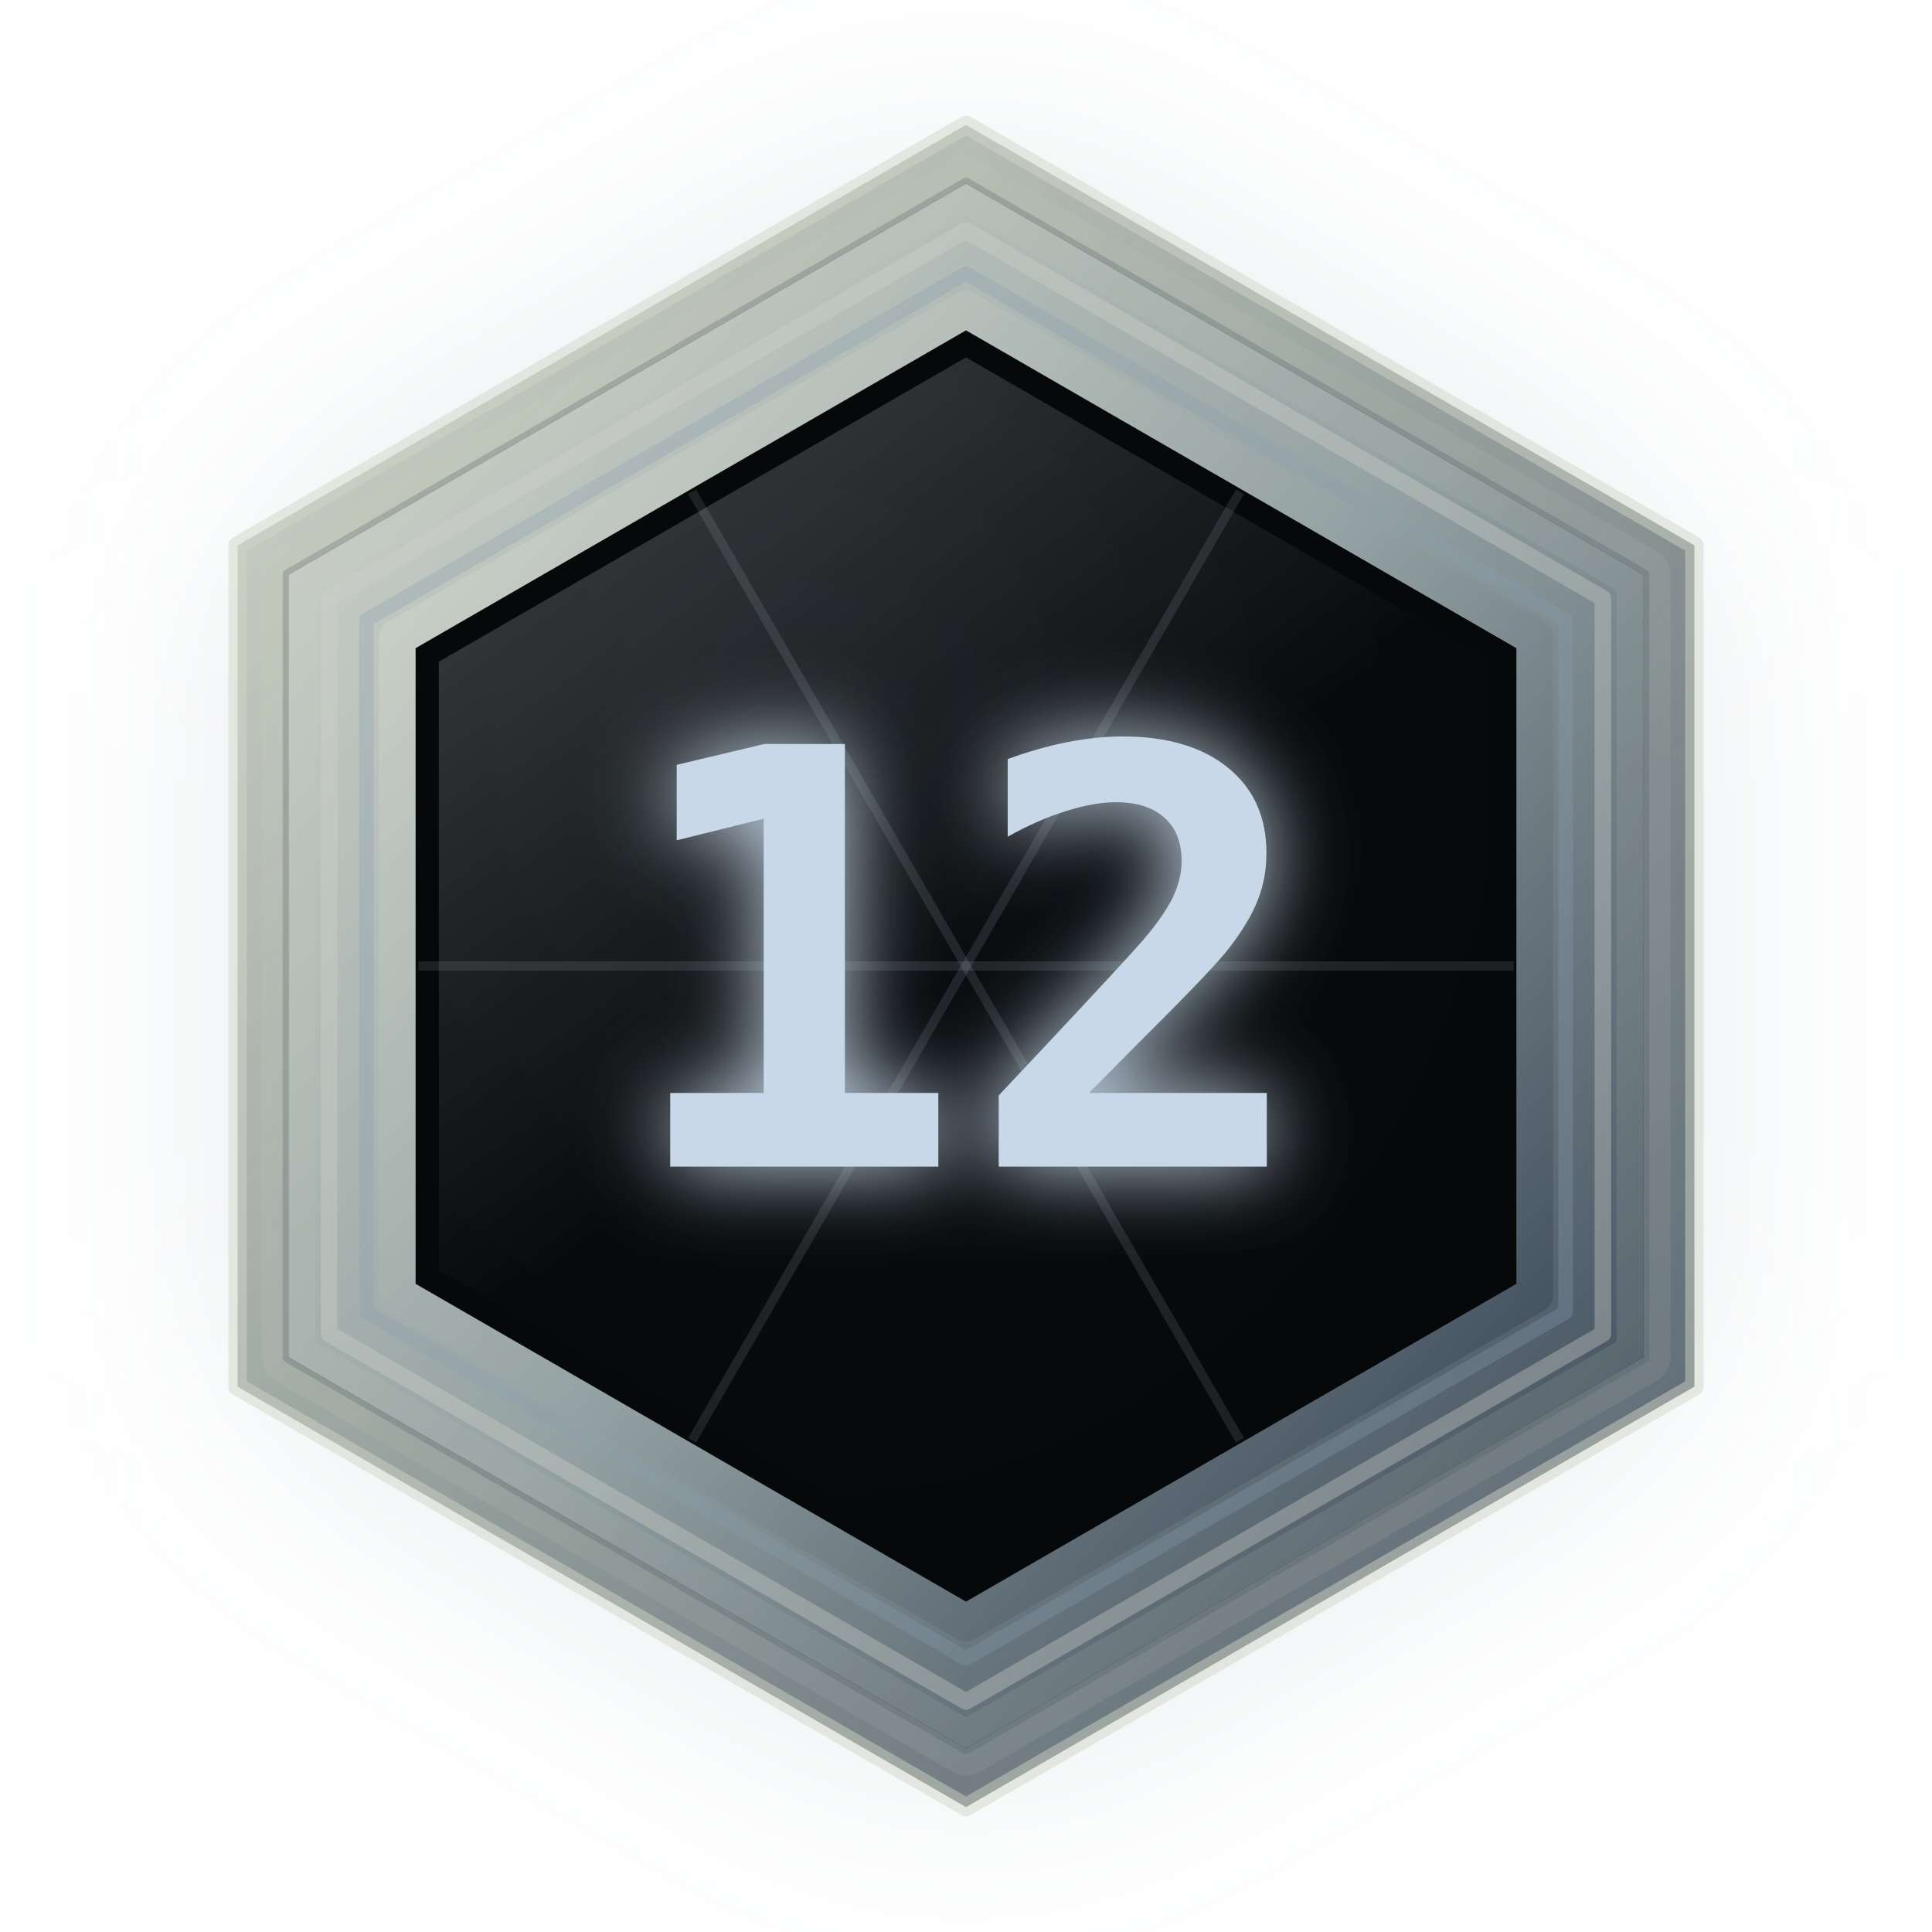
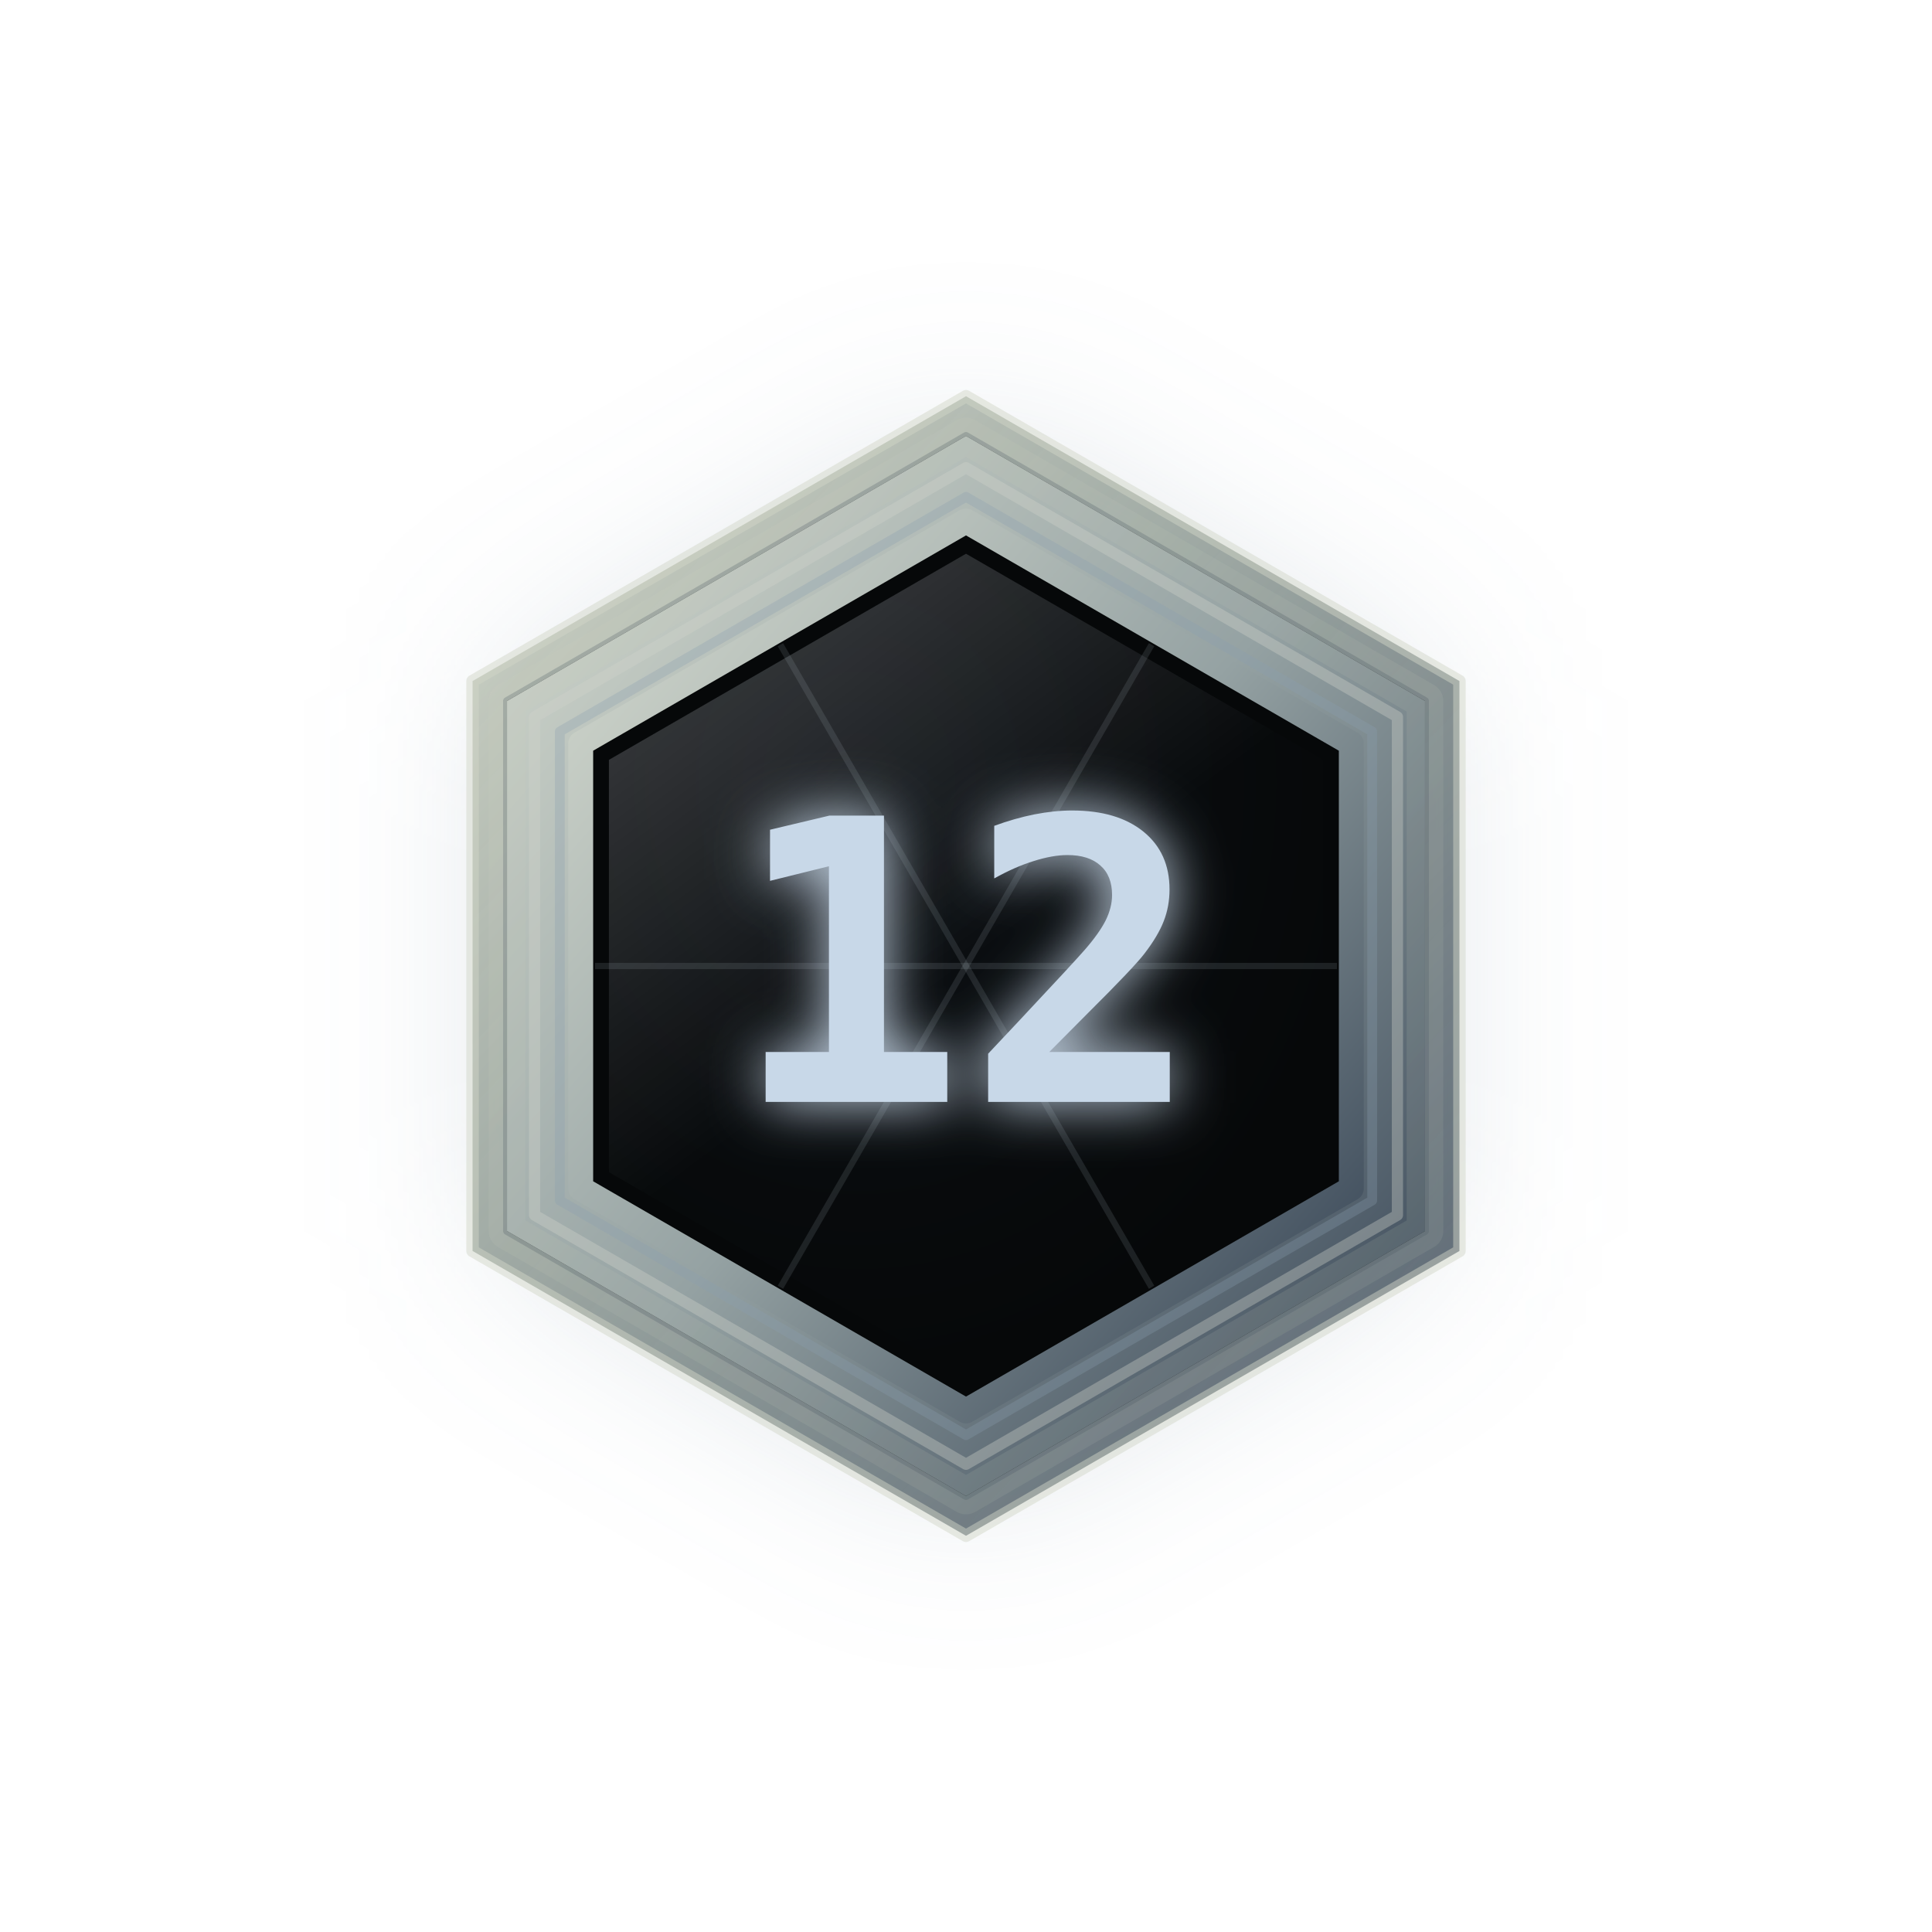
- <svg xmlns="http://www.w3.org/2000/svg" width="84" height="84" viewBox="0 0 84 84" overflow="visible" role="img" aria-label="Level 12 Badge">
+ <svg xmlns="http://www.w3.org/2000/svg" width="84" height="84" viewBox="-20 -20 124 124" overflow="visible" role="img" aria-label="Level 12 Badge">
  <defs>
    <radialGradient id="bglv12" cx="35%" cy="28%" r="72%">
      <stop offset="0%" stop-color="#0c1014" />
      <stop offset="100%" stop-color="#060809" />
    </radialGradient>
    <linearGradient id="rimlv12" x1="5%" y1="5%" x2="95%" y2="95%">
      <stop offset="0%" stop-color="#cfd5cb" />
      <stop offset="50%" stop-color="#95a2a3" />
      <stop offset="100%" stop-color="#3a4858" />
    </linearGradient>
    <linearGradient id="transRinglv12" x1="0%" y1="0%" x2="100%" y2="100%">
      <stop offset="0%" stop-color="#d1d4c3" />
      <stop offset="100%" stop-color="#9ba59d" />
    </linearGradient>
    <linearGradient id="shlv12" x1="18%" y1="0%" x2="82%" y2="100%">
      <stop offset="0%" stop-color="white" stop-opacity="0.2" />
      <stop offset="50%" stop-color="white" stop-opacity="0" />
    </linearGradient>
    <filter id="gllv12" x="-40%" y="-40%" width="180%" height="180%">
      <feGaussianBlur stdDeviation="1.8" result="b" />
      <feMerge>
        <feMergeNode in="b" />
        <feMergeNode in="SourceGraphic" />
      </feMerge>
    </filter>
    <filter id="halolv12" x="-80%" y="-80%" width="360%" height="360%">
      <feGaussianBlur stdDeviation="6" result="b" />
      <feMerge>
        <feMergeNode in="b" />
        <feMergeNode in="SourceGraphic" />
      </feMerge>
    </filter>
    <linearGradient id="pglv12_0" x1="5%" y1="0%" x2="95%" y2="100%">
      <stop offset="0%" stop-color="#d0d5c6" stop-opacity="0.95" />
      <stop offset="38%" stop-color="#9aa59e" stop-opacity="0.9" />
      <stop offset="100%" stop-color="#3a4858" stop-opacity="0.85" />
    </linearGradient>
  </defs>
  <path d="M71.46,24.99L71.46,59.01L42.00,76.02L12.54,59.01L12.54,24.99L42.00,7.98Z" fill="#8a9eae" fill-opacity="0.30" filter="url(#halolv12)" />
  <path d="M73.67,23.71L73.67,60.29L42.00,78.57L10.33,60.29L10.33,23.71L42.00,5.43Z" fill="url(#pglv12_0)" />
  <path d="M71.46,24.99L71.46,59.01L42.00,76.02L12.54,59.01L12.54,24.99L42.00,7.98Z" fill="#060809" />
  <path d="M73.67,23.71L73.67,60.29L42.00,78.57L10.33,60.29L10.33,23.71L42.00,5.43Z" fill="none" stroke="#d0d5c6" stroke-width="0.8" stroke-opacity="0.48" stroke-linejoin="round" />
  <path d="M71.46,24.99L71.46,59.01L42.00,76.02L12.54,59.01L12.54,24.99L42.00,7.98Z" fill="none" stroke="#3a4858" stroke-width="0.5" stroke-opacity="0.28" stroke-linejoin="round" />
  <path d="M71.46,24.99L71.46,59.01L42.00,76.02L12.54,59.01L12.54,24.99L42.00,7.98Z" fill="url(#rimlv12)" />
  <path d="M66.73,27.72L66.73,56.28L42.00,70.56L17.27,56.28L17.27,27.72L42.00,13.44Z" fill="#060809" />
  <path d="M66.73,27.72L66.73,56.28L42.00,70.56L17.27,56.28L17.27,27.72L42.00,13.44Z" fill="none" stroke="url(#rimlv12)" stroke-width="1.60" stroke-linejoin="round" />
  <path d="M64.92,28.77L64.92,55.23L42.00,68.46L19.08,55.23L19.08,28.77L42.00,15.54Z" fill="url(#bglv12)" />
  <path d="M64.92,28.77L64.92,55.23L42.00,68.46L19.08,55.23L19.08,28.77L42.00,15.54Z" fill="url(#shlv12)" />
  <line x1="42.00" y1="42.00" x2="65.81" y2="42.00" stroke="#c8d8e8" stroke-width="0.4" stroke-opacity="0.12" />
  <line x1="42.00" y1="42.00" x2="53.91" y2="62.62" stroke="#c8d8e8" stroke-width="0.4" stroke-opacity="0.12" />
  <line x1="42.00" y1="42.00" x2="30.09" y2="62.62" stroke="#c8d8e8" stroke-width="0.4" stroke-opacity="0.12" />
  <line x1="42.00" y1="42.00" x2="18.19" y2="42.00" stroke="#c8d8e8" stroke-width="0.4" stroke-opacity="0.12" />
  <line x1="42.00" y1="42.00" x2="30.09" y2="21.38" stroke="#c8d8e8" stroke-width="0.4" stroke-opacity="0.12" />
  <line x1="42.00" y1="42.00" x2="53.91" y2="21.38" stroke="#c8d8e8" stroke-width="0.4" stroke-opacity="0.12" />
  <path d="M71.46,24.99L71.46,59.01L42.00,76.02L12.54,59.01L12.54,24.99L42.00,7.98Z" fill="none" stroke="url(#transRinglv12)" stroke-width="2.35" stroke-opacity="0.18" stroke-linejoin="round" />
  <path d="M69.69,26.01L69.69,57.99L42.00,73.98L14.31,57.99L14.31,26.01L42.00,10.02Z" fill="none" stroke="#d0d5ca" stroke-width="0.72" stroke-opacity="0.36" stroke-linejoin="round" />
  <path d="M68.07,26.95L68.07,57.05L42.00,72.11L15.93,57.05L15.93,26.95L42.00,11.89Z" fill="none" stroke="#8a9eae" stroke-width="0.63" stroke-opacity="0.30" stroke-linejoin="round" />
  <text x="42.0" y="42.0" text-anchor="middle" dominant-baseline="central" font-family="Orbitron,monospace" font-weight="900" font-size="25.2" fill="#c8d8e8" filter="url(#gllv12)">12</text>
</svg>
